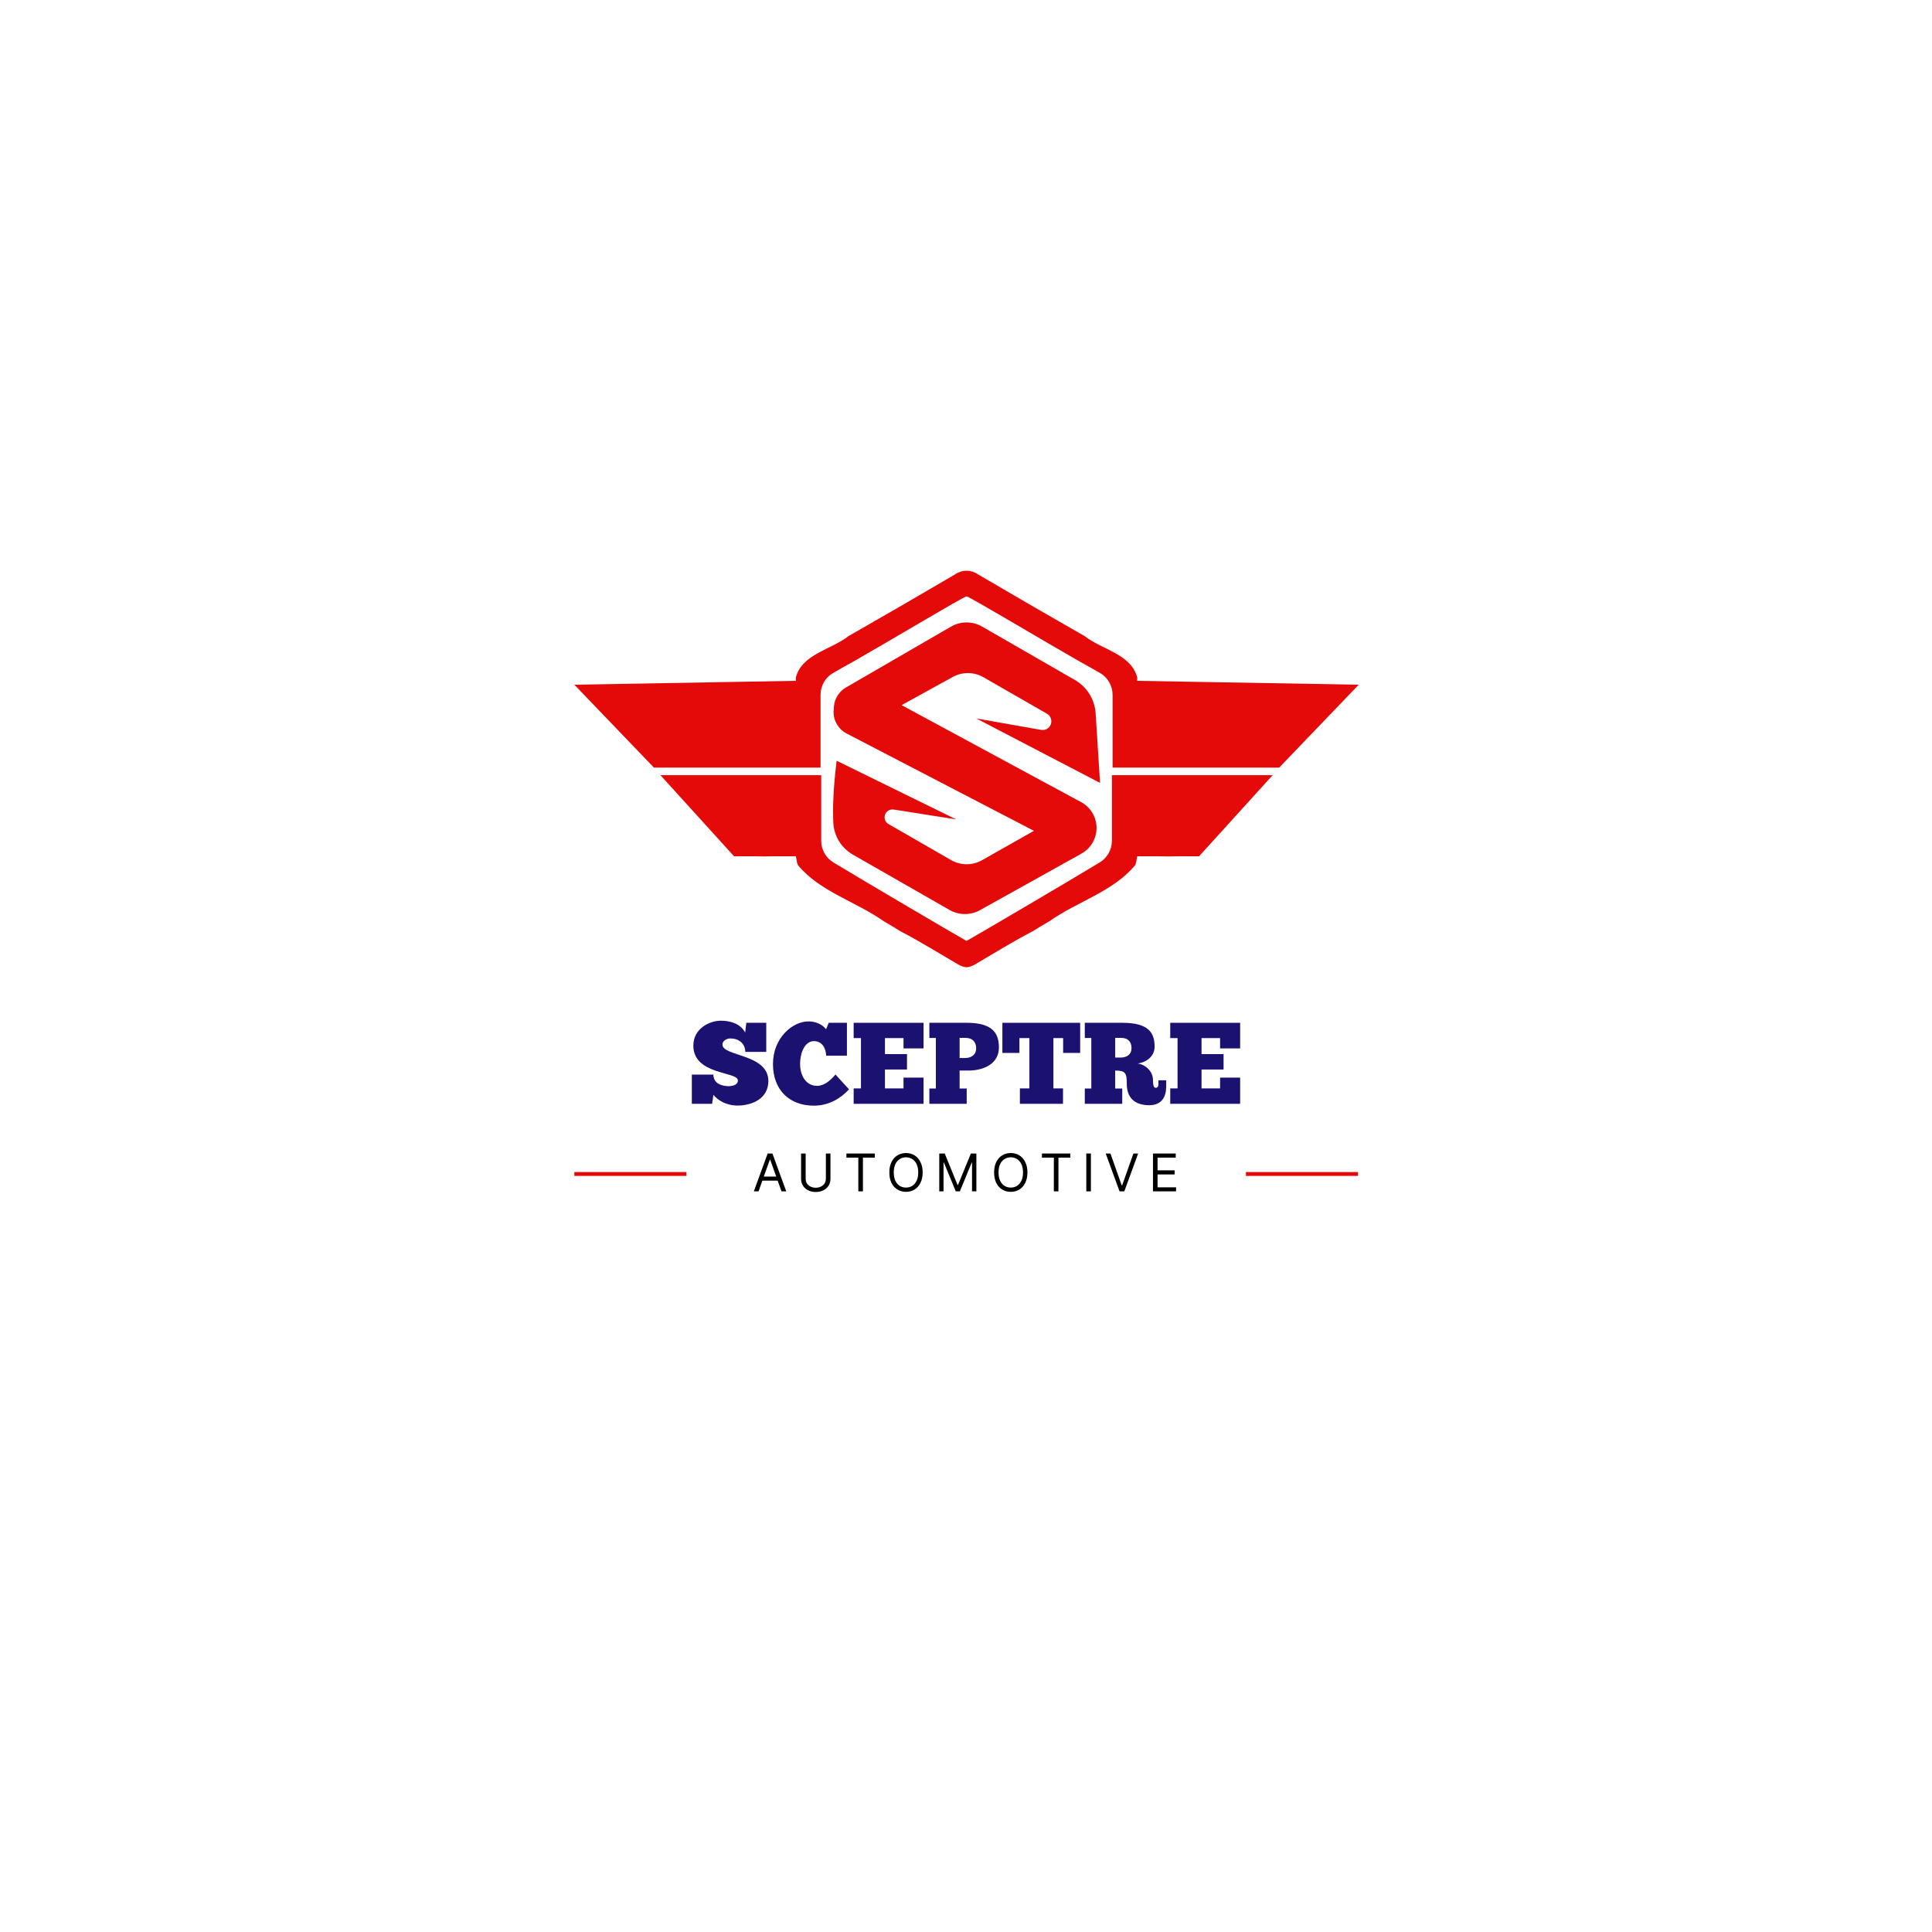
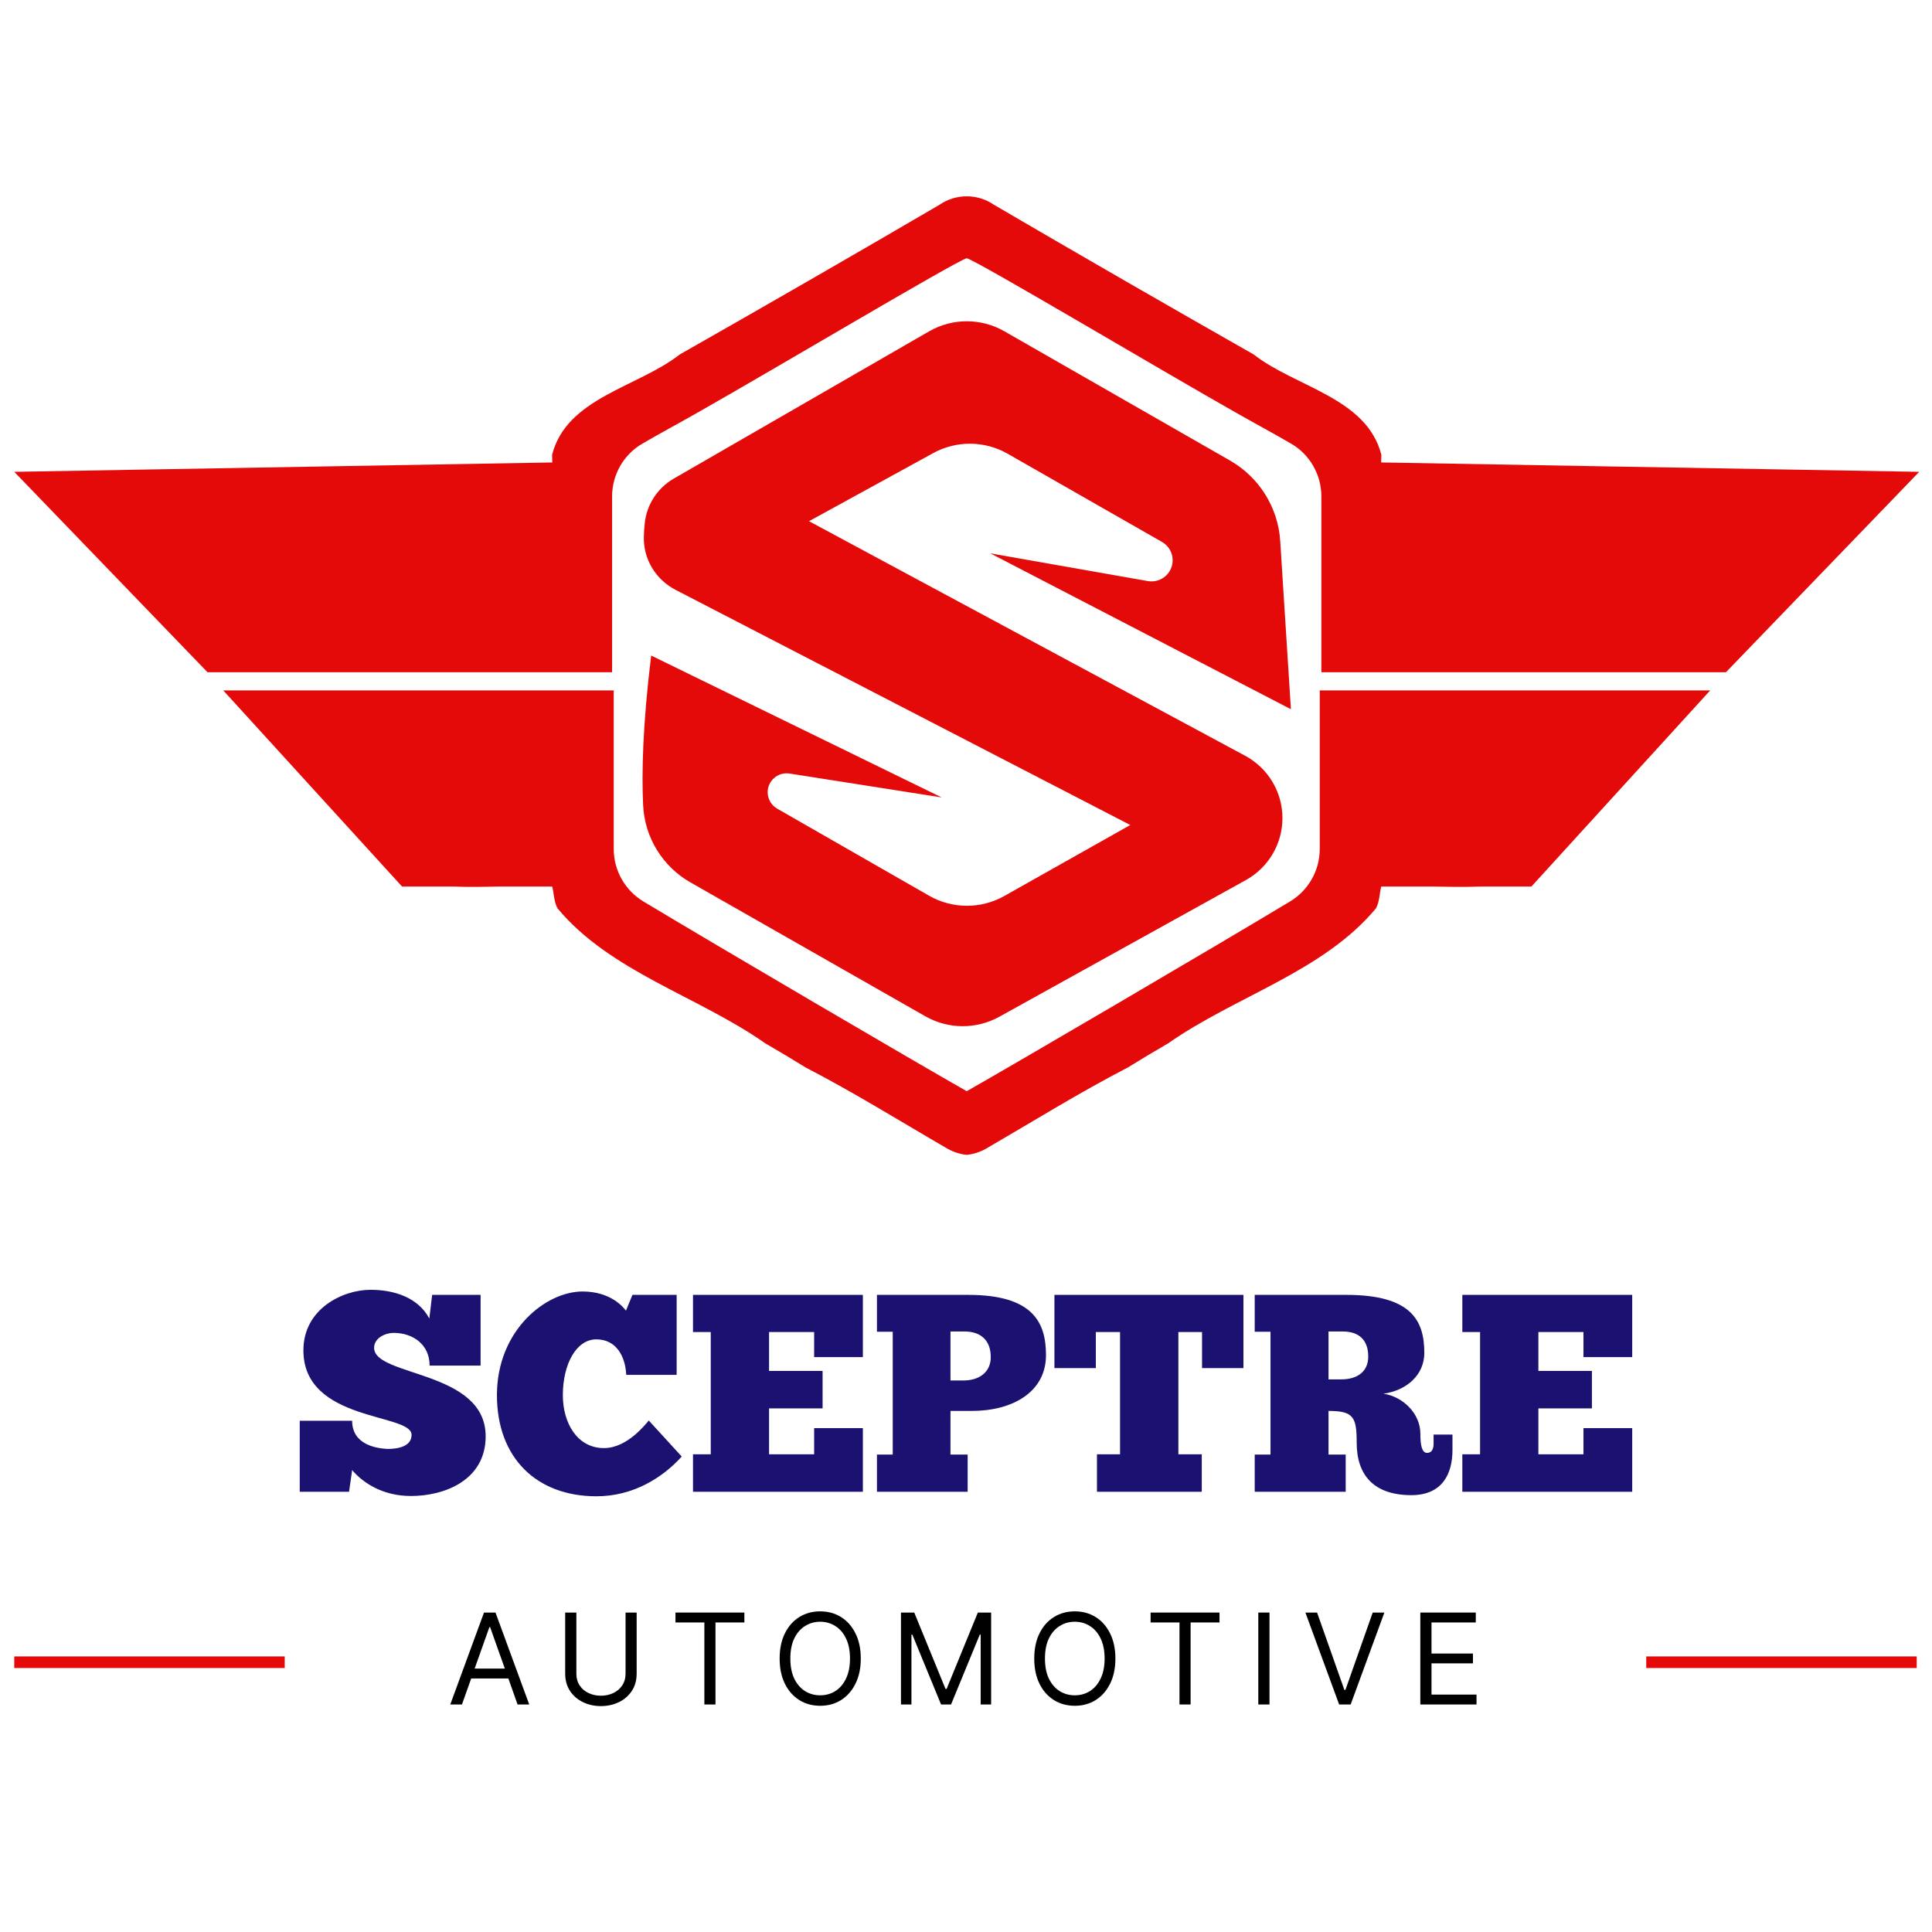
<svg xmlns="http://www.w3.org/2000/svg" width="500" zoomAndPan="magnify" viewBox="0 0 375 375" height="500" preserveAspectRatio="xMidYMid meet" version="1.0">
  <defs>
    <g />
-     <clipPath id="eda73b3527">
-       <path d="M 111.48 110.531 L 263.73 110.531 L 263.73 149 L 111.48 149 Z M 111.48 110.531 " clip-rule="nonzero" />
+     <clipPath id="8affb87ac8">
+       <path d="M 2.766 38 L 372.516 38 L 372.516 131 L 2.766 131 Z M 2.766 38 " clip-rule="nonzero" />
    </clipPath>
-     <clipPath id="77c52f38ae">
-       <path d="M 128 150 L 248 150 L 248 187.781 L 128 187.781 Z M 128 150 " clip-rule="nonzero" />
+     <clipPath id="0ebe8da4bf">
+       <path d="M 43 134 L 332 134 L 332 224.25 L 43 224.25 Z M 43 134 " clip-rule="nonzero" />
    </clipPath>
  </defs>
-   <path fill="#e40a0a" d="M 173.449 157.129 L 185.605 159.047 L 162.387 147.656 C 161.703 153.262 161.621 157.117 161.746 159.676 C 161.867 162.254 163.289 164.59 165.523 165.871 L 184.301 176.621 C 186.129 177.668 188.375 177.684 190.219 176.656 L 209.922 165.68 C 211.723 164.676 212.84 162.773 212.84 160.707 C 212.84 158.613 211.695 156.691 209.855 155.699 L 175.004 136.867 L 184.93 131.398 C 186.789 130.375 189.043 130.395 190.883 131.449 L 203.211 138.531 C 203.918 138.934 204.238 139.789 203.973 140.559 C 203.699 141.348 202.895 141.82 202.078 141.672 L 189.488 139.445 L 213.52 151.965 L 212.664 138.461 C 212.492 135.77 210.988 133.34 208.652 131.996 L 190.617 121.613 C 188.75 120.543 186.461 120.543 184.598 121.621 C 179.32 124.68 168.531 130.934 164.191 133.445 C 162.891 134.199 162.027 135.539 161.871 137.039 C 161.832 137.438 161.809 137.809 161.801 138.148 C 161.766 139.926 162.762 141.562 164.336 142.379 L 200.68 161.262 L 190.617 166.961 C 188.746 168.02 186.457 168.008 184.598 166.938 L 172.461 159.949 C 171.988 159.676 171.699 159.176 171.699 158.629 C 171.699 157.695 172.531 156.984 173.449 157.129 Z M 173.449 157.129 " fill-opacity="1" fill-rule="nonzero" />
-   <g clip-path="url(#eda73b3527)">
-     <path fill="#e40a0a" d="M 220.727 132.148 C 220.734 131.941 220.734 131.734 220.746 131.527 C 219.574 126.945 213.898 126.117 210.547 123.48 C 203.602 119.516 196.68 115.508 189.789 111.461 C 189.781 111.453 189.773 111.449 189.766 111.445 C 188.48 110.559 186.734 110.559 185.449 111.445 C 185.441 111.449 185.434 111.453 185.426 111.461 C 178.535 115.508 171.613 119.516 164.668 123.48 C 161.316 126.117 155.641 126.945 154.469 131.527 C 154.48 131.734 154.48 131.941 154.484 132.148 L 111.48 132.902 L 126.926 148.992 L 159.266 148.992 L 159.266 134.883 C 159.266 133.145 160.172 131.52 161.672 130.645 C 163.109 129.801 164.578 129.016 166.023 128.188 C 172.312 124.613 186.609 116.051 187.605 115.746 C 188.605 116.051 202.902 124.613 209.191 128.188 C 210.637 129.016 212.105 129.801 213.543 130.645 C 215.039 131.52 215.949 133.145 215.949 134.883 L 215.949 148.992 L 248.285 148.992 L 263.73 132.902 Z M 220.727 132.148 " fill-opacity="1" fill-rule="nonzero" />
+   <path fill="#e40a0a" d="M 153.262 150.145 L 182.785 154.785 L 126.391 127.242 C 124.73 140.801 124.535 150.117 124.832 156.301 C 125.129 162.531 128.582 168.176 134.012 171.273 L 179.605 197.262 C 184.051 199.793 189.504 199.828 193.98 197.344 L 241.832 170.816 C 246.207 168.391 248.922 163.789 248.922 158.793 C 248.922 153.734 246.141 149.086 241.676 146.688 L 157.031 101.164 L 181.141 87.945 C 185.648 85.473 191.125 85.523 195.59 88.074 L 225.539 105.188 C 227.254 106.168 228.027 108.227 227.383 110.09 C 226.719 111.996 224.77 113.137 222.781 112.785 L 192.211 107.402 L 250.566 137.66 L 248.492 105.023 C 248.078 98.512 244.422 92.645 238.75 89.395 L 194.945 64.301 C 190.418 61.707 184.855 61.711 180.332 64.316 C 167.512 71.711 141.309 86.82 130.773 92.898 C 127.609 94.723 125.52 97.953 125.141 101.578 C 125.039 102.547 124.988 103.441 124.969 104.266 C 124.879 108.562 127.305 112.516 131.129 114.492 L 219.387 160.133 L 194.945 173.906 C 190.406 176.465 184.848 176.445 180.328 173.855 L 150.855 156.961 C 149.711 156.305 149.004 155.09 149.004 153.773 C 149.004 151.516 151.023 149.793 153.262 150.145 Z M 153.262 150.145 " fill-opacity="1" fill-rule="nonzero" />
+   <g clip-path="url(#8affb87ac8)">
+     <path fill="#e40a0a" d="M 268.078 89.762 C 268.094 89.262 268.094 88.762 268.121 88.266 C 265.273 77.184 251.492 75.18 243.348 68.805 C 226.488 59.223 209.676 49.539 192.938 39.754 C 192.922 39.742 192.902 39.73 192.887 39.719 C 189.758 37.57 185.523 37.57 182.395 39.719 C 182.379 39.73 182.359 39.742 182.344 39.754 C 165.605 49.539 148.793 59.223 131.934 68.805 C 123.789 75.18 110.008 77.184 107.16 88.266 C 107.188 88.762 107.188 89.262 107.203 89.762 L 2.766 91.582 L 40.277 130.48 L 118.805 130.48 L 118.805 96.375 C 118.805 92.168 121.016 88.246 124.66 86.125 C 128.145 84.09 131.715 82.188 135.219 80.188 C 150.5 71.543 185.215 50.852 187.641 50.117 C 190.066 50.848 224.781 71.543 240.062 80.188 C 243.57 82.188 247.137 84.09 250.625 86.125 C 254.266 88.246 256.477 92.168 256.477 96.375 L 256.477 130.48 L 335.008 130.48 L 372.516 91.582 Z M 268.078 89.762 " fill-opacity="1" fill-rule="nonzero" />
  </g>
-   <g clip-path="url(#77c52f38ae)">
-     <path fill="#e40a0a" d="M 215.82 163.184 C 215.82 164.91 214.918 166.512 213.445 167.402 C 207.328 171.105 191.273 180.551 187.605 182.637 C 183.941 180.551 167.887 171.105 161.77 167.402 C 160.293 166.512 159.395 164.91 159.395 163.184 L 159.395 150.457 L 128.188 150.457 L 142.477 166.203 L 146.543 166.203 C 147.762 166.25 148.988 166.23 150.219 166.203 L 154.48 166.203 C 154.621 166.781 154.617 167.406 154.895 167.941 C 159.105 173.043 166.133 175.004 171.504 178.789 C 172.59 179.422 173.672 180.07 174.738 180.738 C 178.609 182.746 182.309 185.062 186.07 187.254 C 186.582 187.543 187.098 187.695 187.609 187.75 C 188.117 187.695 188.633 187.543 189.145 187.254 C 192.906 185.062 196.605 182.746 200.477 180.738 C 201.543 180.07 202.625 179.422 203.711 178.789 C 209.082 175.004 216.109 173.043 220.324 167.941 C 220.602 167.406 220.594 166.781 220.734 166.203 L 224.996 166.203 C 226.227 166.23 227.453 166.25 228.672 166.203 L 232.738 166.203 L 247.027 150.457 L 215.82 150.457 Z M 215.82 163.184 " fill-opacity="1" fill-rule="nonzero" />
+   <g clip-path="url(#0ebe8da4bf)">
+     <path fill="#e40a0a" d="M 256.16 164.781 C 256.16 168.957 253.973 172.824 250.387 174.98 C 235.535 183.926 196.547 206.758 187.641 211.801 C 178.734 206.758 139.746 183.926 124.895 174.98 C 121.312 172.824 119.125 168.957 119.125 164.781 L 119.125 134.012 L 43.336 134.012 L 78.039 172.078 L 87.914 172.078 C 90.871 172.191 93.855 172.141 96.84 172.078 L 107.191 172.078 C 107.527 173.473 107.52 174.988 108.191 176.281 C 118.418 188.613 135.484 193.352 148.531 202.504 C 151.172 204.031 153.797 205.598 156.391 207.207 C 165.789 212.066 174.773 217.668 183.906 222.961 C 185.152 223.66 186.402 224.027 187.641 224.16 C 188.883 224.027 190.133 223.66 191.379 222.961 C 200.512 217.668 209.496 212.066 218.895 207.207 C 221.488 205.598 224.109 204.031 226.754 202.504 C 239.797 193.352 256.863 188.613 267.094 176.281 C 267.766 174.988 267.754 173.473 268.094 172.078 L 278.445 172.078 C 281.43 172.141 284.414 172.191 287.371 172.078 L 297.242 172.078 L 331.945 134.012 L 256.16 134.012 Z M 256.16 164.781 " fill-opacity="1" fill-rule="nonzero" />
  </g>
  <g fill="#1b1170" fill-opacity="1">
-     <g transform="translate(133.7227, 214.2508)">
+     <g transform="translate(56.81322, 289.5517)">
      <g>
-         <path d="M 0.562 0 L 4.5 0 L 4.746 -1.734 C 5.602 -0.719 7.176 0.336 9.449 0.336 C 12.129 0.336 15.414 -0.922 15.414 -4.434 C 15.414 -9.719 6.504 -9.18 6.504 -11.496 C 6.504 -12.285 7.402 -12.691 8.055 -12.691 C 9.629 -12.691 10.934 -11.746 10.934 -10.078 L 15.008 -10.078 L 15.008 -15.727 L 11.137 -15.727 L 10.914 -13.836 C 10.012 -15.523 8.102 -16.133 6.211 -16.133 C 4.004 -16.133 0.855 -14.625 0.855 -11.297 C 0.855 -5.559 9.496 -6.301 9.496 -4.547 C 9.496 -3.602 8.371 -3.422 7.582 -3.422 C 6.637 -3.465 4.746 -3.781 4.746 -5.672 L 0.562 -5.672 Z M 0.562 0 " />
+         <path d="M 1.367 0 L 10.938 0 L 11.539 -4.211 C 13.613 -1.75 17.441 0.82 22.965 0.82 C 29.473 0.82 37.453 -2.242 37.453 -10.773 C 37.453 -23.621 15.801 -22.309 15.801 -27.941 C 15.801 -29.855 17.988 -30.84 19.574 -30.84 C 23.402 -30.84 26.574 -28.543 26.574 -24.496 L 36.469 -24.496 L 36.469 -38.219 L 27.066 -38.219 L 26.52 -33.629 C 24.332 -37.727 19.684 -39.203 15.09 -39.203 C 9.734 -39.203 2.078 -35.539 2.078 -27.449 C 2.078 -13.504 23.074 -15.309 23.074 -11.047 C 23.074 -8.75 20.34 -8.312 18.426 -8.312 C 16.129 -8.422 11.539 -9.188 11.539 -13.777 L 1.367 -13.777 Z M 1.367 0 " />
      </g>
    </g>
  </g>
  <g fill="#1b1170" fill-opacity="1">
-     <g transform="translate(149.6976, 214.2508)">
+     <g transform="translate(95.63475, 289.5517)">
      <g>
-         <path d="M 12.465 -5.691 C 12.262 -5.469 10.777 -3.488 8.887 -3.488 C 6.75 -3.488 5.602 -5.488 5.602 -7.719 C 5.602 -10.172 6.66 -12.172 8.281 -12.172 C 9.879 -12.172 10.598 -10.801 10.664 -9.336 L 14.691 -9.336 L 14.691 -15.727 L 11.16 -15.727 L 10.641 -14.469 C 10.441 -14.738 9.426 -15.996 7.176 -15.996 C 4.23 -15.996 0.336 -12.891 0.336 -7.719 C 0.336 -2.699 3.512 0.359 8.281 0.359 C 11.227 0.359 13.566 -1.125 15.098 -2.812 Z M 12.465 -5.691 " />
+         <path d="M 30.293 -13.832 C 29.801 -13.285 26.191 -8.477 21.598 -8.477 C 16.402 -8.477 13.613 -13.34 13.613 -18.754 C 13.613 -24.715 16.184 -29.582 20.121 -29.582 C 24.004 -29.582 25.754 -26.246 25.918 -22.691 L 35.703 -22.691 L 35.703 -38.219 L 27.121 -38.219 L 25.863 -35.156 C 25.371 -35.812 22.91 -38.875 17.441 -38.875 C 10.281 -38.875 0.82 -31.332 0.82 -18.754 C 0.82 -6.562 8.531 0.875 20.121 0.875 C 27.285 0.875 32.973 -2.734 36.688 -6.836 Z M 30.293 -13.832 " />
      </g>
    </g>
  </g>
  <g fill="#1b1170" fill-opacity="1">
-     <g transform="translate(165.1326, 214.2508)">
+     <g transform="translate(133.144, 289.5517)">
      <g>
-         <path d="M 0.562 -15.727 L 0.562 -12.758 L 1.98 -12.758 L 1.98 -2.992 L 0.562 -2.992 L 0.562 0 L 14.129 0 L 14.129 -5.086 L 10.238 -5.086 L 10.238 -2.992 L 6.637 -2.992 L 6.637 -6.66 L 10.914 -6.66 L 10.914 -9.652 L 6.637 -9.652 L 6.637 -12.758 L 10.238 -12.758 L 10.238 -10.754 L 14.129 -10.754 L 14.129 -15.727 Z M 0.562 -15.727 " />
+         <path d="M 1.367 -38.219 L 1.367 -31.004 L 4.812 -31.004 L 4.812 -7.273 L 1.367 -7.273 L 1.367 0 L 34.34 0 L 34.34 -12.355 L 24.879 -12.355 L 24.879 -7.273 L 16.129 -7.273 L 16.129 -16.184 L 26.52 -16.184 L 26.52 -23.457 L 16.129 -23.457 L 16.129 -31.004 L 24.879 -31.004 L 24.879 -26.137 L 34.34 -26.137 L 34.34 -38.219 Z M 1.367 -38.219 " />
      </g>
    </g>
  </g>
  <g fill="#1b1170" fill-opacity="1">
-     <g transform="translate(179.8251, 214.2508)">
+     <g transform="translate(168.8489, 289.5517)">
      <g>
-         <path d="M 0.562 -15.727 L 0.562 -12.781 L 1.824 -12.781 L 1.824 -2.969 L 0.562 -2.969 L 0.562 0 L 7.809 0 L 7.809 -2.969 L 6.434 -2.969 L 6.434 -6.457 L 8.145 -6.457 C 11.363 -6.457 14.062 -7.941 14.062 -10.914 C 14.062 -13.477 13.074 -15.727 7.852 -15.727 Z M 6.434 -12.801 L 7.559 -12.801 C 8.863 -12.801 9.652 -12.082 9.652 -10.754 C 9.652 -9.562 8.754 -8.887 7.449 -8.887 L 6.434 -8.887 Z M 6.434 -12.801 " />
+         <path d="M 1.367 -38.219 L 1.367 -31.059 L 4.43 -31.059 L 4.43 -7.219 L 1.367 -7.219 L 1.367 0 L 18.973 0 L 18.973 -7.219 L 15.637 -7.219 L 15.637 -15.691 L 19.793 -15.691 C 27.613 -15.691 34.176 -19.301 34.176 -26.52 C 34.176 -32.754 31.77 -38.219 19.082 -38.219 Z M 15.637 -31.113 L 18.371 -31.113 C 21.543 -31.113 23.457 -29.363 23.457 -26.137 C 23.457 -23.238 21.27 -21.598 18.098 -21.598 L 15.637 -21.598 Z M 15.637 -31.113 " />
      </g>
    </g>
  </g>
  <g fill="#1b1170" fill-opacity="1">
-     <g transform="translate(194.2251, 214.2508)">
+     <g transform="translate(203.843, 289.5517)">
      <g>
-         <path d="M 15.434 -15.727 L 0.336 -15.727 L 0.336 -9.879 L 3.645 -9.879 L 3.645 -12.758 L 5.578 -12.758 L 5.578 -2.992 L 3.734 -2.992 L 3.734 0 L 12.105 0 L 12.105 -2.992 L 10.238 -2.992 L 10.238 -12.758 L 12.129 -12.758 L 12.129 -9.879 L 15.434 -9.879 Z M 15.434 -15.727 " />
+         <path d="M 37.508 -38.219 L 0.82 -38.219 L 0.82 -24.004 L 8.859 -24.004 L 8.859 -31.004 L 13.559 -31.004 L 13.559 -7.273 L 9.078 -7.273 L 9.078 0 L 29.418 0 L 29.418 -7.273 L 24.879 -7.273 L 24.879 -31.004 L 29.473 -31.004 L 29.473 -24.004 L 37.508 -24.004 Z M 37.508 -38.219 " />
      </g>
    </g>
  </g>
  <g fill="#1b1170" fill-opacity="1">
-     <g transform="translate(209.9976, 214.2508)">
+     <g transform="translate(242.1724, 289.5517)">
      <g>
-         <path d="M 0.562 -15.727 L 0.562 -12.781 L 1.824 -12.781 L 1.824 -2.969 L 0.562 -2.969 L 0.562 0 L 7.828 0 L 7.828 -2.969 L 6.457 -2.969 L 6.457 -6.457 C 8.461 -6.457 8.707 -5.961 8.707 -3.914 C 8.707 -1.281 10.125 0.27 13.074 0.27 C 15.57 0.27 16.359 -1.461 16.359 -3.328 L 16.359 -4.566 L 14.852 -4.566 L 14.852 -3.824 C 14.852 -3.375 14.672 -3.105 14.332 -3.105 C 13.926 -3.105 13.793 -3.668 13.793 -4.637 C 13.793 -6.254 12.398 -7.605 10.844 -7.828 C 12.711 -8.102 14.109 -9.336 14.109 -11.094 C 14.109 -13.656 13.094 -15.727 7.875 -15.727 Z M 6.457 -12.801 L 7.582 -12.801 C 8.887 -12.801 9.629 -12.129 9.629 -10.801 C 9.629 -9.609 8.773 -8.977 7.469 -8.977 L 6.457 -8.977 Z M 6.457 -12.801 " />
+         <path d="M 1.367 -38.219 L 1.367 -31.059 L 4.43 -31.059 L 4.43 -7.219 L 1.367 -7.219 L 1.367 0 L 19.027 0 L 19.027 -7.219 L 15.691 -7.219 L 15.691 -15.691 C 20.559 -15.691 21.16 -14.488 21.16 -9.516 C 21.16 -3.117 24.605 0.656 31.77 0.656 C 37.836 0.656 39.75 -3.555 39.75 -8.094 L 39.75 -11.102 L 36.086 -11.102 L 36.086 -9.297 C 36.086 -8.203 35.648 -7.547 34.828 -7.547 C 33.848 -7.547 33.52 -8.914 33.52 -11.266 C 33.52 -15.199 30.129 -18.48 26.355 -19.027 C 30.895 -19.684 34.285 -22.691 34.285 -26.957 C 34.285 -33.191 31.824 -38.219 19.137 -38.219 Z M 15.691 -31.113 L 18.426 -31.113 C 21.598 -31.113 23.402 -29.473 23.402 -26.246 C 23.402 -23.348 21.324 -21.816 18.152 -21.816 L 15.691 -21.816 Z M 15.691 -31.113 " />
      </g>
    </g>
  </g>
  <g fill="#1b1170" fill-opacity="1">
-     <g transform="translate(226.5801, 214.2508)">
+     <g transform="translate(282.4703, 289.5517)">
      <g>
-         <path d="M 0.562 -15.727 L 0.562 -12.758 L 1.98 -12.758 L 1.98 -2.992 L 0.562 -2.992 L 0.562 0 L 14.129 0 L 14.129 -5.086 L 10.238 -5.086 L 10.238 -2.992 L 6.637 -2.992 L 6.637 -6.66 L 10.914 -6.66 L 10.914 -9.652 L 6.637 -9.652 L 6.637 -12.758 L 10.238 -12.758 L 10.238 -10.754 L 14.129 -10.754 L 14.129 -15.727 Z M 0.562 -15.727 " />
+         <path d="M 1.367 -38.219 L 1.367 -31.004 L 4.812 -31.004 L 4.812 -7.273 L 1.367 -7.273 L 1.367 0 L 34.34 0 L 34.34 -12.355 L 24.879 -12.355 L 24.879 -7.273 L 16.129 -7.273 L 16.129 -16.184 L 26.52 -16.184 L 26.52 -23.457 L 16.129 -23.457 L 16.129 -31.004 L 24.879 -31.004 L 24.879 -26.137 L 34.34 -26.137 L 34.34 -38.219 Z M 1.367 -38.219 " />
      </g>
    </g>
  </g>
  <g fill="#000000" fill-opacity="1">
-     <g transform="translate(146.0501, 231.2409)">
+     <g transform="translate(86.7706, 330.8402)">
      <g>
-         <path d="M 1.188 0 L 0.266 0 L 2.953 -7.344 L 3.875 -7.344 L 6.562 0 L 5.641 0 L 4.891 -2.078 L 1.922 -2.078 Z M 2.203 -2.875 L 4.609 -2.875 L 3.438 -6.172 L 3.391 -6.172 Z M 2.203 -2.875 " />
+         <path d="M 2.891 0 L 0.625 0 L 7.172 -17.844 L 9.406 -17.844 L 15.953 0 L 13.688 0 L 11.906 -5.047 L 4.688 -5.047 Z M 5.359 -6.969 L 11.219 -6.969 L 8.359 -15.016 L 8.219 -15.016 Z M 5.359 -6.969 " />
      </g>
    </g>
  </g>
  <g fill="#000000" fill-opacity="1">
-     <g transform="translate(154.5985, 231.2409)">
+     <g transform="translate(107.5446, 330.8402)">
      <g>
-         <path d="M 5.703 -7.344 L 6.594 -7.344 L 6.594 -2.484 C 6.594 -1.93 6.461 -1.457 6.203 -1.062 C 5.941 -0.676 5.594 -0.379 5.156 -0.172 C 4.727 0.023 4.254 0.125 3.734 0.125 C 3.223 0.125 2.75 0.023 2.312 -0.172 C 1.883 -0.379 1.539 -0.676 1.281 -1.062 C 1.02 -1.457 0.891 -1.93 0.891 -2.484 L 0.891 -7.344 L 1.781 -7.344 L 1.781 -2.484 C 1.781 -2.098 1.867 -1.77 2.047 -1.5 C 2.234 -1.238 2.473 -1.039 2.766 -0.906 C 3.066 -0.77 3.391 -0.703 3.734 -0.703 C 4.086 -0.703 4.41 -0.77 4.703 -0.906 C 5.004 -1.039 5.242 -1.238 5.422 -1.5 C 5.609 -1.77 5.703 -2.098 5.703 -2.484 Z M 5.703 -7.344 " />
+         <path d="M 13.875 -17.844 L 16.031 -17.844 L 16.031 -6.031 C 16.031 -4.695 15.711 -3.555 15.078 -2.609 C 14.441 -1.66 13.598 -0.938 12.547 -0.438 C 11.492 0.062 10.344 0.312 9.094 0.312 C 7.844 0.312 6.691 0.062 5.641 -0.438 C 4.586 -0.938 3.742 -1.66 3.109 -2.609 C 2.473 -3.555 2.156 -4.695 2.156 -6.031 L 2.156 -17.844 L 4.328 -17.844 L 4.328 -6.031 C 4.328 -5.102 4.547 -4.316 4.984 -3.672 C 5.422 -3.023 6.004 -2.535 6.734 -2.203 C 7.461 -1.867 8.25 -1.703 9.094 -1.703 C 9.938 -1.703 10.723 -1.867 11.453 -2.203 C 12.18 -2.535 12.766 -3.023 13.203 -3.672 C 13.648 -4.316 13.875 -5.102 13.875 -6.031 Z M 13.875 -17.844 " />
      </g>
    </g>
  </g>
  <g fill="#000000" fill-opacity="1">
-     <g transform="translate(163.8062, 231.2409)">
+     <g transform="translate(129.9207, 330.8402)">
      <g>
-         <path d="M 0.484 -6.547 L 0.484 -7.344 L 6 -7.344 L 6 -6.547 L 3.688 -6.547 L 3.688 0 L 2.797 0 L 2.797 -6.547 Z M 0.484 -6.547 " />
+         <path d="M 1.188 -15.922 L 1.188 -17.844 L 14.562 -17.844 L 14.562 -15.922 L 8.953 -15.922 L 8.953 0 L 6.797 0 L 6.797 -15.922 Z M 1.188 -15.922 " />
      </g>
    </g>
  </g>
  <g fill="#000000" fill-opacity="1">
-     <g transform="translate(172.0107, 231.2409)">
+     <g transform="translate(149.8588, 330.8402)">
      <g>
-         <path d="M 7.078 -3.672 C 7.078 -2.898 6.938 -2.227 6.656 -1.656 C 6.383 -1.094 6.004 -0.66 5.516 -0.359 C 5.023 -0.055 4.469 0.094 3.844 0.094 C 3.219 0.094 2.66 -0.055 2.172 -0.359 C 1.68 -0.66 1.297 -1.094 1.016 -1.656 C 0.742 -2.227 0.609 -2.898 0.609 -3.672 C 0.609 -4.441 0.742 -5.109 1.016 -5.672 C 1.297 -6.242 1.68 -6.68 2.172 -6.984 C 2.66 -7.285 3.219 -7.438 3.844 -7.438 C 4.469 -7.438 5.023 -7.285 5.516 -6.984 C 6.004 -6.68 6.383 -6.242 6.656 -5.672 C 6.938 -5.109 7.078 -4.441 7.078 -3.672 Z M 6.219 -3.672 C 6.219 -4.305 6.113 -4.844 5.906 -5.281 C 5.695 -5.719 5.41 -6.047 5.047 -6.266 C 4.691 -6.492 4.289 -6.609 3.844 -6.609 C 3.395 -6.609 2.988 -6.492 2.625 -6.266 C 2.27 -6.047 1.988 -5.719 1.781 -5.281 C 1.57 -4.844 1.469 -4.305 1.469 -3.672 C 1.469 -3.035 1.57 -2.5 1.781 -2.062 C 1.988 -1.625 2.27 -1.289 2.625 -1.062 C 2.988 -0.844 3.395 -0.734 3.844 -0.734 C 4.289 -0.734 4.691 -0.844 5.047 -1.062 C 5.41 -1.289 5.695 -1.625 5.906 -2.062 C 6.113 -2.5 6.219 -3.035 6.219 -3.672 Z M 6.219 -3.672 " />
+         <path d="M 17.219 -8.922 C 17.219 -7.035 16.875 -5.406 16.188 -4.031 C 15.508 -2.664 14.578 -1.609 13.391 -0.859 C 12.211 -0.117 10.863 0.25 9.344 0.25 C 7.82 0.25 6.469 -0.117 5.281 -0.859 C 4.094 -1.609 3.16 -2.664 2.484 -4.031 C 1.805 -5.406 1.469 -7.035 1.469 -8.922 C 1.469 -10.805 1.805 -12.43 2.484 -13.797 C 3.16 -15.172 4.094 -16.227 5.281 -16.969 C 6.469 -17.707 7.82 -18.078 9.344 -18.078 C 10.863 -18.078 12.211 -17.707 13.391 -16.969 C 14.578 -16.227 15.508 -15.172 16.188 -13.797 C 16.875 -12.43 17.219 -10.805 17.219 -8.922 Z M 15.125 -8.922 C 15.125 -10.461 14.863 -11.766 14.344 -12.828 C 13.832 -13.891 13.141 -14.691 12.266 -15.234 C 11.391 -15.785 10.414 -16.062 9.344 -16.062 C 8.258 -16.062 7.281 -15.785 6.406 -15.234 C 5.531 -14.691 4.832 -13.891 4.312 -12.828 C 3.801 -11.766 3.547 -10.461 3.547 -8.922 C 3.547 -7.379 3.801 -6.078 4.312 -5.016 C 4.832 -3.953 5.531 -3.145 6.406 -2.594 C 7.281 -2.051 8.258 -1.781 9.344 -1.781 C 10.414 -1.781 11.391 -2.051 12.266 -2.594 C 13.141 -3.145 13.832 -3.953 14.344 -5.016 C 14.863 -6.078 15.125 -7.379 15.125 -8.922 Z M 15.125 -8.922 " />
      </g>
    </g>
  </g>
  <g fill="#000000" fill-opacity="1">
-     <g transform="translate(181.4191, 231.2409)">
+     <g transform="translate(172.7225, 330.8402)">
      <g>
-         <path d="M 0.891 -7.344 L 1.953 -7.344 L 4.438 -1.25 L 4.531 -1.25 L 7.031 -7.344 L 8.094 -7.344 L 8.094 0 L 7.25 0 L 7.25 -5.578 L 7.188 -5.578 L 4.891 0 L 4.094 0 L 1.797 -5.578 L 1.719 -5.578 L 1.719 0 L 0.891 0 Z M 0.891 -7.344 " />
+         <path d="M 2.156 -17.844 L 4.734 -17.844 L 10.797 -3.031 L 11.016 -3.031 L 17.078 -17.844 L 19.656 -17.844 L 19.656 0 L 17.625 0 L 17.625 -13.562 L 17.453 -13.562 L 11.875 0 L 9.938 0 L 4.359 -13.562 L 4.188 -13.562 L 4.188 0 L 2.156 0 Z M 2.156 -17.844 " />
      </g>
    </g>
  </g>
  <g fill="#000000" fill-opacity="1">
-     <g transform="translate(192.3467, 231.2409)">
+     <g transform="translate(199.2782, 330.8402)">
      <g>
-         <path d="M 7.078 -3.672 C 7.078 -2.898 6.938 -2.227 6.656 -1.656 C 6.383 -1.094 6.004 -0.66 5.516 -0.359 C 5.023 -0.055 4.469 0.094 3.844 0.094 C 3.219 0.094 2.66 -0.055 2.172 -0.359 C 1.68 -0.66 1.297 -1.094 1.016 -1.656 C 0.742 -2.227 0.609 -2.898 0.609 -3.672 C 0.609 -4.441 0.742 -5.109 1.016 -5.672 C 1.297 -6.242 1.68 -6.68 2.172 -6.984 C 2.66 -7.285 3.219 -7.438 3.844 -7.438 C 4.469 -7.438 5.023 -7.285 5.516 -6.984 C 6.004 -6.68 6.383 -6.242 6.656 -5.672 C 6.938 -5.109 7.078 -4.441 7.078 -3.672 Z M 6.219 -3.672 C 6.219 -4.305 6.113 -4.844 5.906 -5.281 C 5.695 -5.719 5.41 -6.047 5.047 -6.266 C 4.691 -6.492 4.289 -6.609 3.844 -6.609 C 3.395 -6.609 2.988 -6.492 2.625 -6.266 C 2.27 -6.047 1.988 -5.719 1.781 -5.281 C 1.57 -4.844 1.469 -4.305 1.469 -3.672 C 1.469 -3.035 1.57 -2.5 1.781 -2.062 C 1.988 -1.625 2.27 -1.289 2.625 -1.062 C 2.988 -0.844 3.395 -0.734 3.844 -0.734 C 4.289 -0.734 4.691 -0.844 5.047 -1.062 C 5.41 -1.289 5.695 -1.625 5.906 -2.062 C 6.113 -2.5 6.219 -3.035 6.219 -3.672 Z M 6.219 -3.672 " />
+         <path d="M 17.219 -8.922 C 17.219 -7.035 16.875 -5.406 16.188 -4.031 C 15.508 -2.664 14.578 -1.609 13.391 -0.859 C 12.211 -0.117 10.863 0.25 9.344 0.25 C 7.82 0.25 6.469 -0.117 5.281 -0.859 C 4.094 -1.609 3.16 -2.664 2.484 -4.031 C 1.805 -5.406 1.469 -7.035 1.469 -8.922 C 1.469 -10.805 1.805 -12.43 2.484 -13.797 C 3.16 -15.172 4.094 -16.227 5.281 -16.969 C 6.469 -17.707 7.82 -18.078 9.344 -18.078 C 10.863 -18.078 12.211 -17.707 13.391 -16.969 C 14.578 -16.227 15.508 -15.172 16.188 -13.797 C 16.875 -12.43 17.219 -10.805 17.219 -8.922 Z M 15.125 -8.922 C 15.125 -10.461 14.863 -11.766 14.344 -12.828 C 13.832 -13.891 13.141 -14.691 12.266 -15.234 C 11.391 -15.785 10.414 -16.062 9.344 -16.062 C 8.258 -16.062 7.281 -15.785 6.406 -15.234 C 5.531 -14.691 4.832 -13.891 4.312 -12.828 C 3.801 -11.766 3.547 -10.461 3.547 -8.922 C 3.547 -7.379 3.801 -6.078 4.312 -5.016 C 4.832 -3.953 5.531 -3.145 6.406 -2.594 C 7.281 -2.051 8.258 -1.781 9.344 -1.781 C 10.414 -1.781 11.391 -2.051 12.266 -2.594 C 13.141 -3.145 13.832 -3.953 14.344 -5.016 C 14.863 -6.078 15.125 -7.379 15.125 -8.922 Z M 15.125 -8.922 " />
      </g>
    </g>
  </g>
  <g fill="#000000" fill-opacity="1">
-     <g transform="translate(201.7551, 231.2409)">
+     <g transform="translate(222.1419, 330.8402)">
      <g>
-         <path d="M 0.484 -6.547 L 0.484 -7.344 L 6 -7.344 L 6 -6.547 L 3.688 -6.547 L 3.688 0 L 2.797 0 L 2.797 -6.547 Z M 0.484 -6.547 " />
+         <path d="M 1.188 -15.922 L 1.188 -17.844 L 14.562 -17.844 L 14.562 -15.922 L 8.953 -15.922 L 8.953 0 L 6.797 0 L 6.797 -15.922 Z M 1.188 -15.922 " />
      </g>
    </g>
  </g>
  <g fill="#000000" fill-opacity="1">
-     <g transform="translate(209.9596, 231.2409)">
+     <g transform="translate(242.08, 330.8402)">
      <g>
-         <path d="M 1.781 -7.344 L 1.781 0 L 0.891 0 L 0.891 -7.344 Z M 1.781 -7.344 " />
+         <path d="M 4.328 -17.844 L 4.328 0 L 2.156 0 L 2.156 -17.844 Z M 4.328 -17.844 " />
      </g>
    </g>
  </g>
  <g fill="#000000" fill-opacity="1">
-     <g transform="translate(214.3516, 231.2409)">
+     <g transform="translate(252.7534, 330.8402)">
      <g>
-         <path d="M 1.188 -7.344 L 3.375 -1.156 L 3.453 -1.156 L 5.641 -7.344 L 6.562 -7.344 L 3.875 0 L 2.953 0 L 0.266 -7.344 Z M 1.188 -7.344 " />
+         <path d="M 2.891 -17.844 L 8.188 -2.828 L 8.391 -2.828 L 13.688 -17.844 L 15.953 -17.844 L 9.406 0 L 7.172 0 L 0.625 -17.844 Z M 2.891 -17.844 " />
      </g>
    </g>
  </g>
  <g fill="#000000" fill-opacity="1">
-     <g transform="translate(222.9001, 231.2409)">
+     <g transform="translate(273.5273, 330.8402)">
      <g>
-         <path d="M 0.891 0 L 0.891 -7.344 L 5.312 -7.344 L 5.312 -6.547 L 1.781 -6.547 L 1.781 -4.078 L 5.094 -4.078 L 5.094 -3.281 L 1.781 -3.281 L 1.781 -0.781 L 5.375 -0.781 L 5.375 0 Z M 0.891 0 " />
+         <path d="M 2.156 0 L 2.156 -17.844 L 12.922 -17.844 L 12.922 -15.922 L 4.328 -15.922 L 4.328 -9.891 L 12.375 -9.891 L 12.375 -7.984 L 4.328 -7.984 L 4.328 -1.922 L 13.062 -1.922 L 13.062 0 Z M 2.156 0 " />
      </g>
    </g>
  </g>
-   <path stroke-linecap="butt" transform="matrix(0.752432, 0, 0, 0.75, 241.8319, 227.4909)" fill="none" stroke-linejoin="miter" d="M 0 0.502 L 28.917 0.502 " stroke="#e40a0a" stroke-width="1" stroke-opacity="1" stroke-miterlimit="4" />
-   <path stroke-linecap="butt" transform="matrix(0.752432, 0, 0, 0.75, 111.4822, 227.4909)" fill="none" stroke-linejoin="miter" d="M -0.002 0.502 L 28.914 0.502 " stroke="#e40a0a" stroke-width="1" stroke-opacity="1" stroke-miterlimit="4" />
+   <path stroke-linecap="butt" transform="matrix(0.747165, 0, 0, 0.75, 319.5345, 321.5135)" fill="none" stroke-linejoin="miter" d="M 0.001 1.498 L 70.266 1.498 " stroke="#e40a0a" stroke-width="3" stroke-opacity="1" stroke-miterlimit="4" />
+   <path stroke-linecap="butt" transform="matrix(0.747165, 0, 0, 0.75, 2.76575, 321.5135)" fill="none" stroke-linejoin="miter" d="M -0 1.498 L 70.265 1.498 " stroke="#e40a0a" stroke-width="3" stroke-opacity="1" stroke-miterlimit="4" />
</svg>
